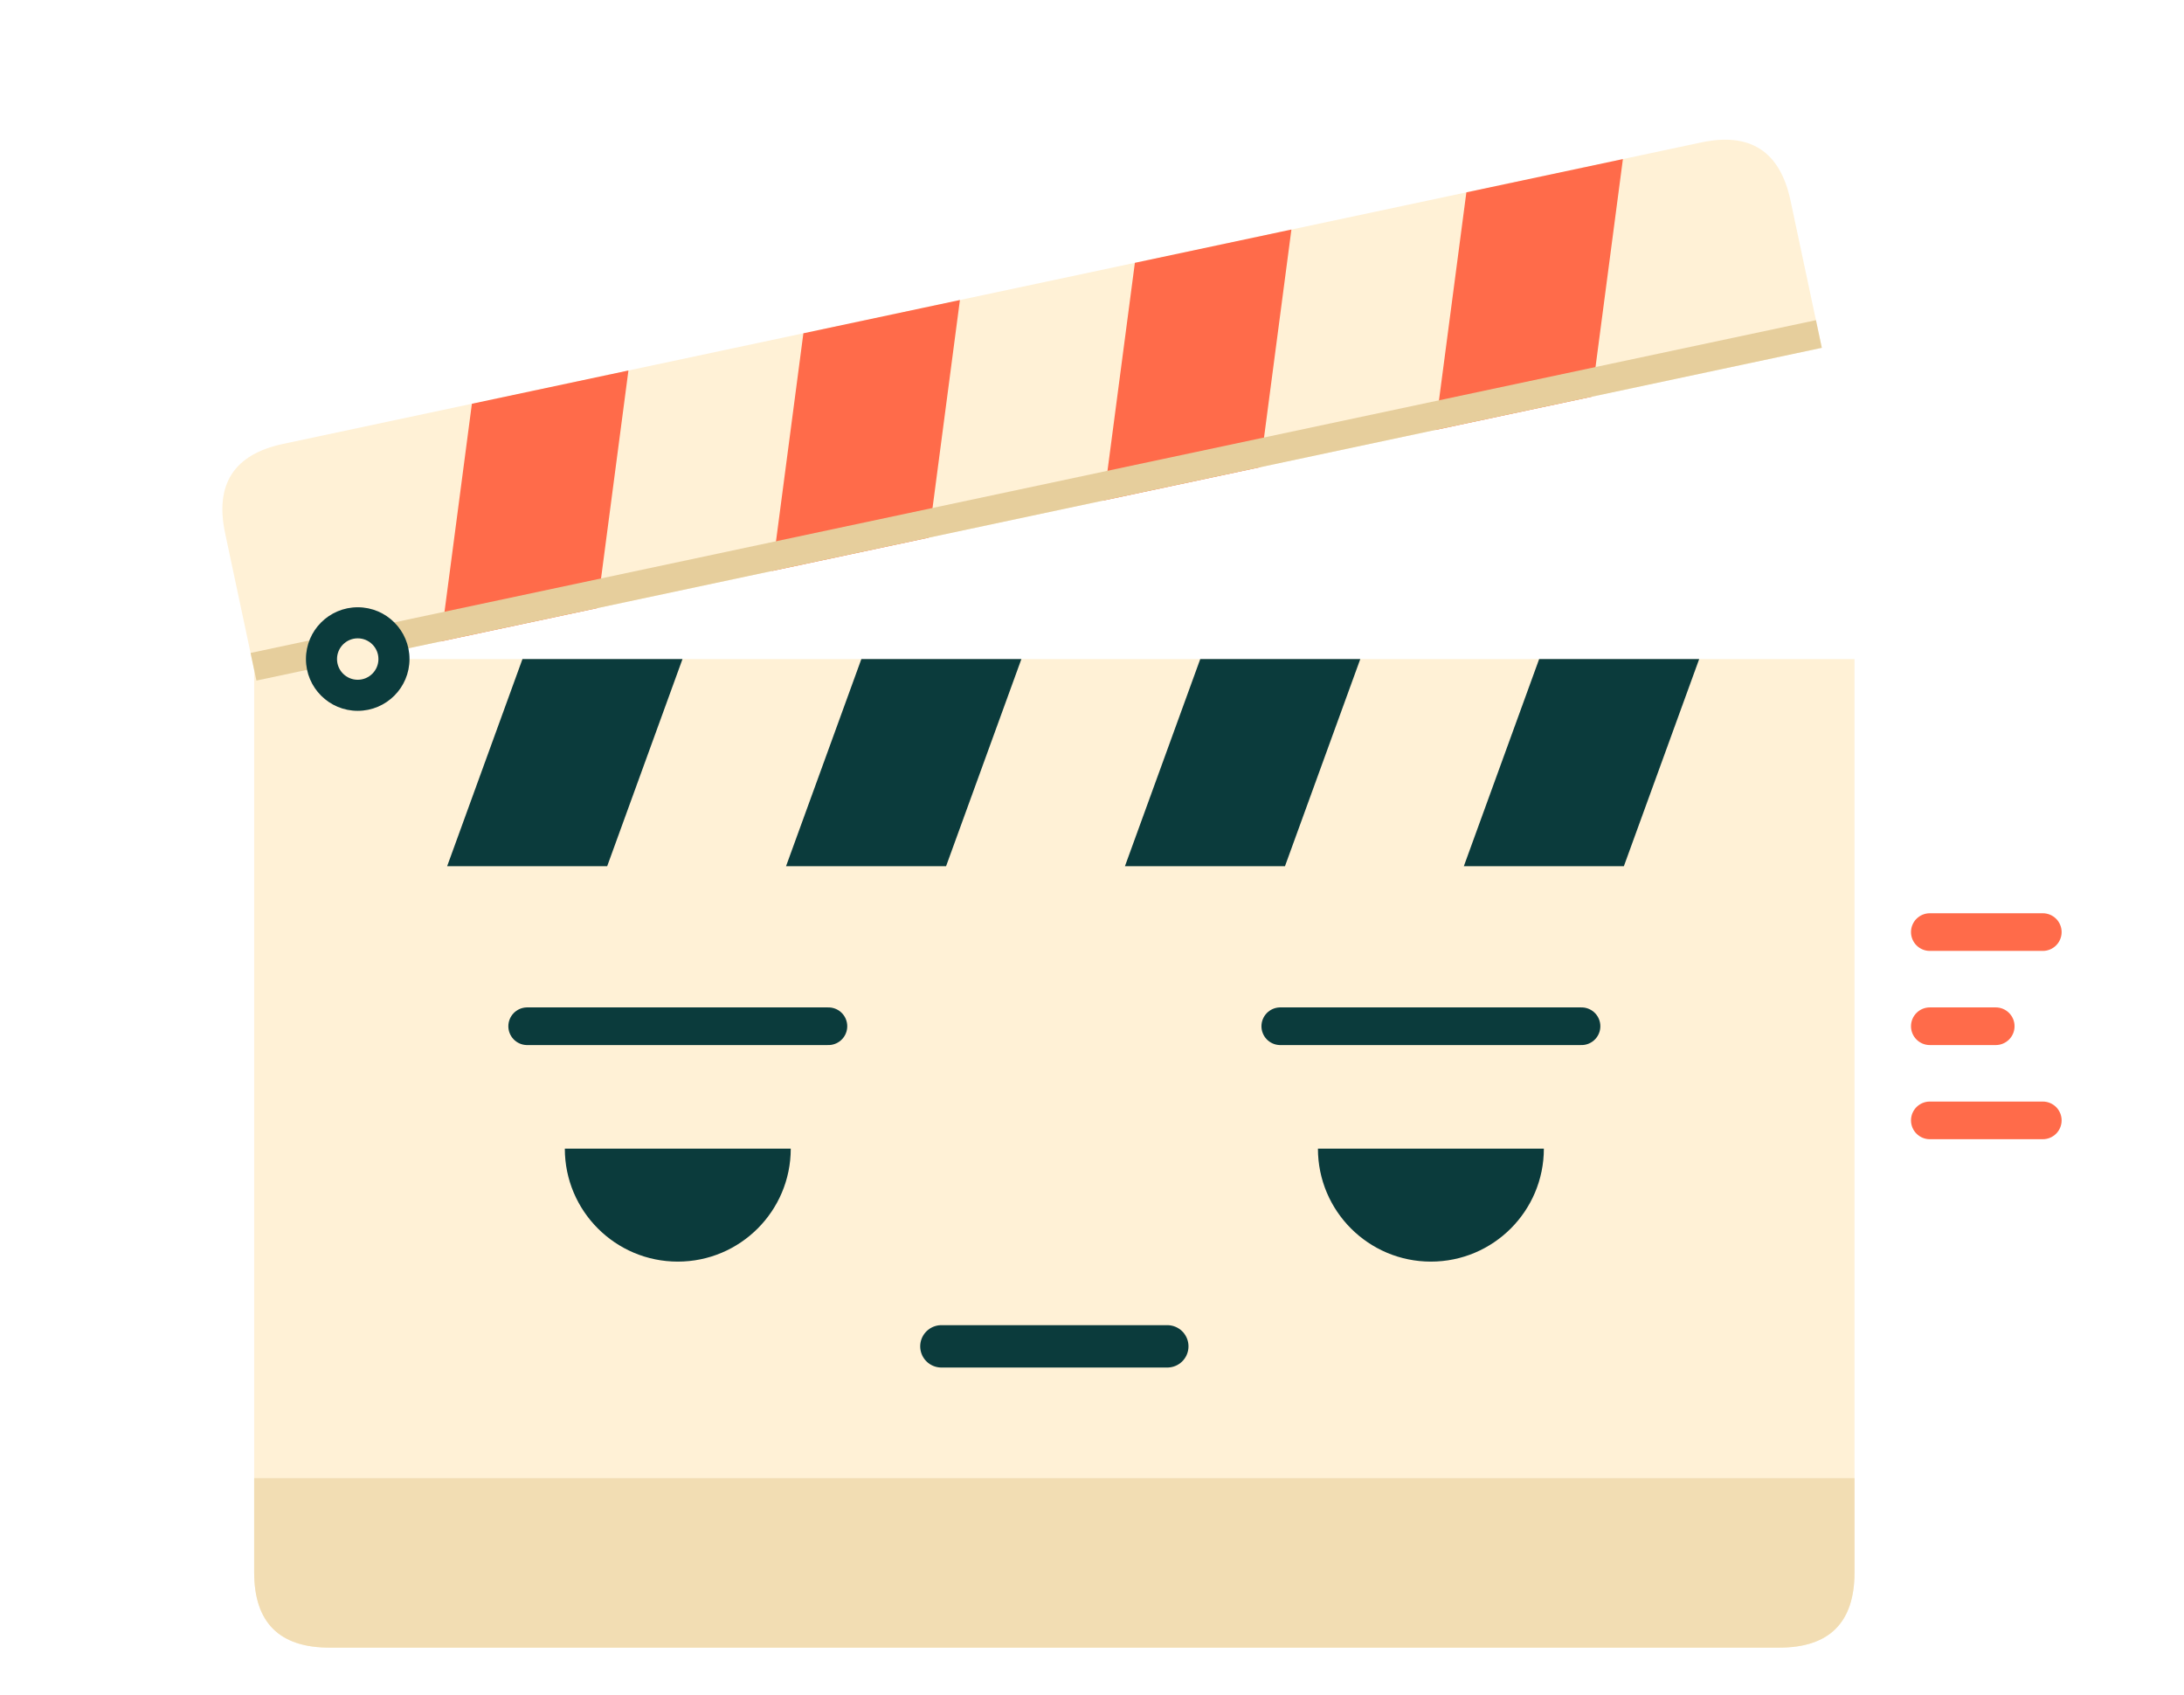
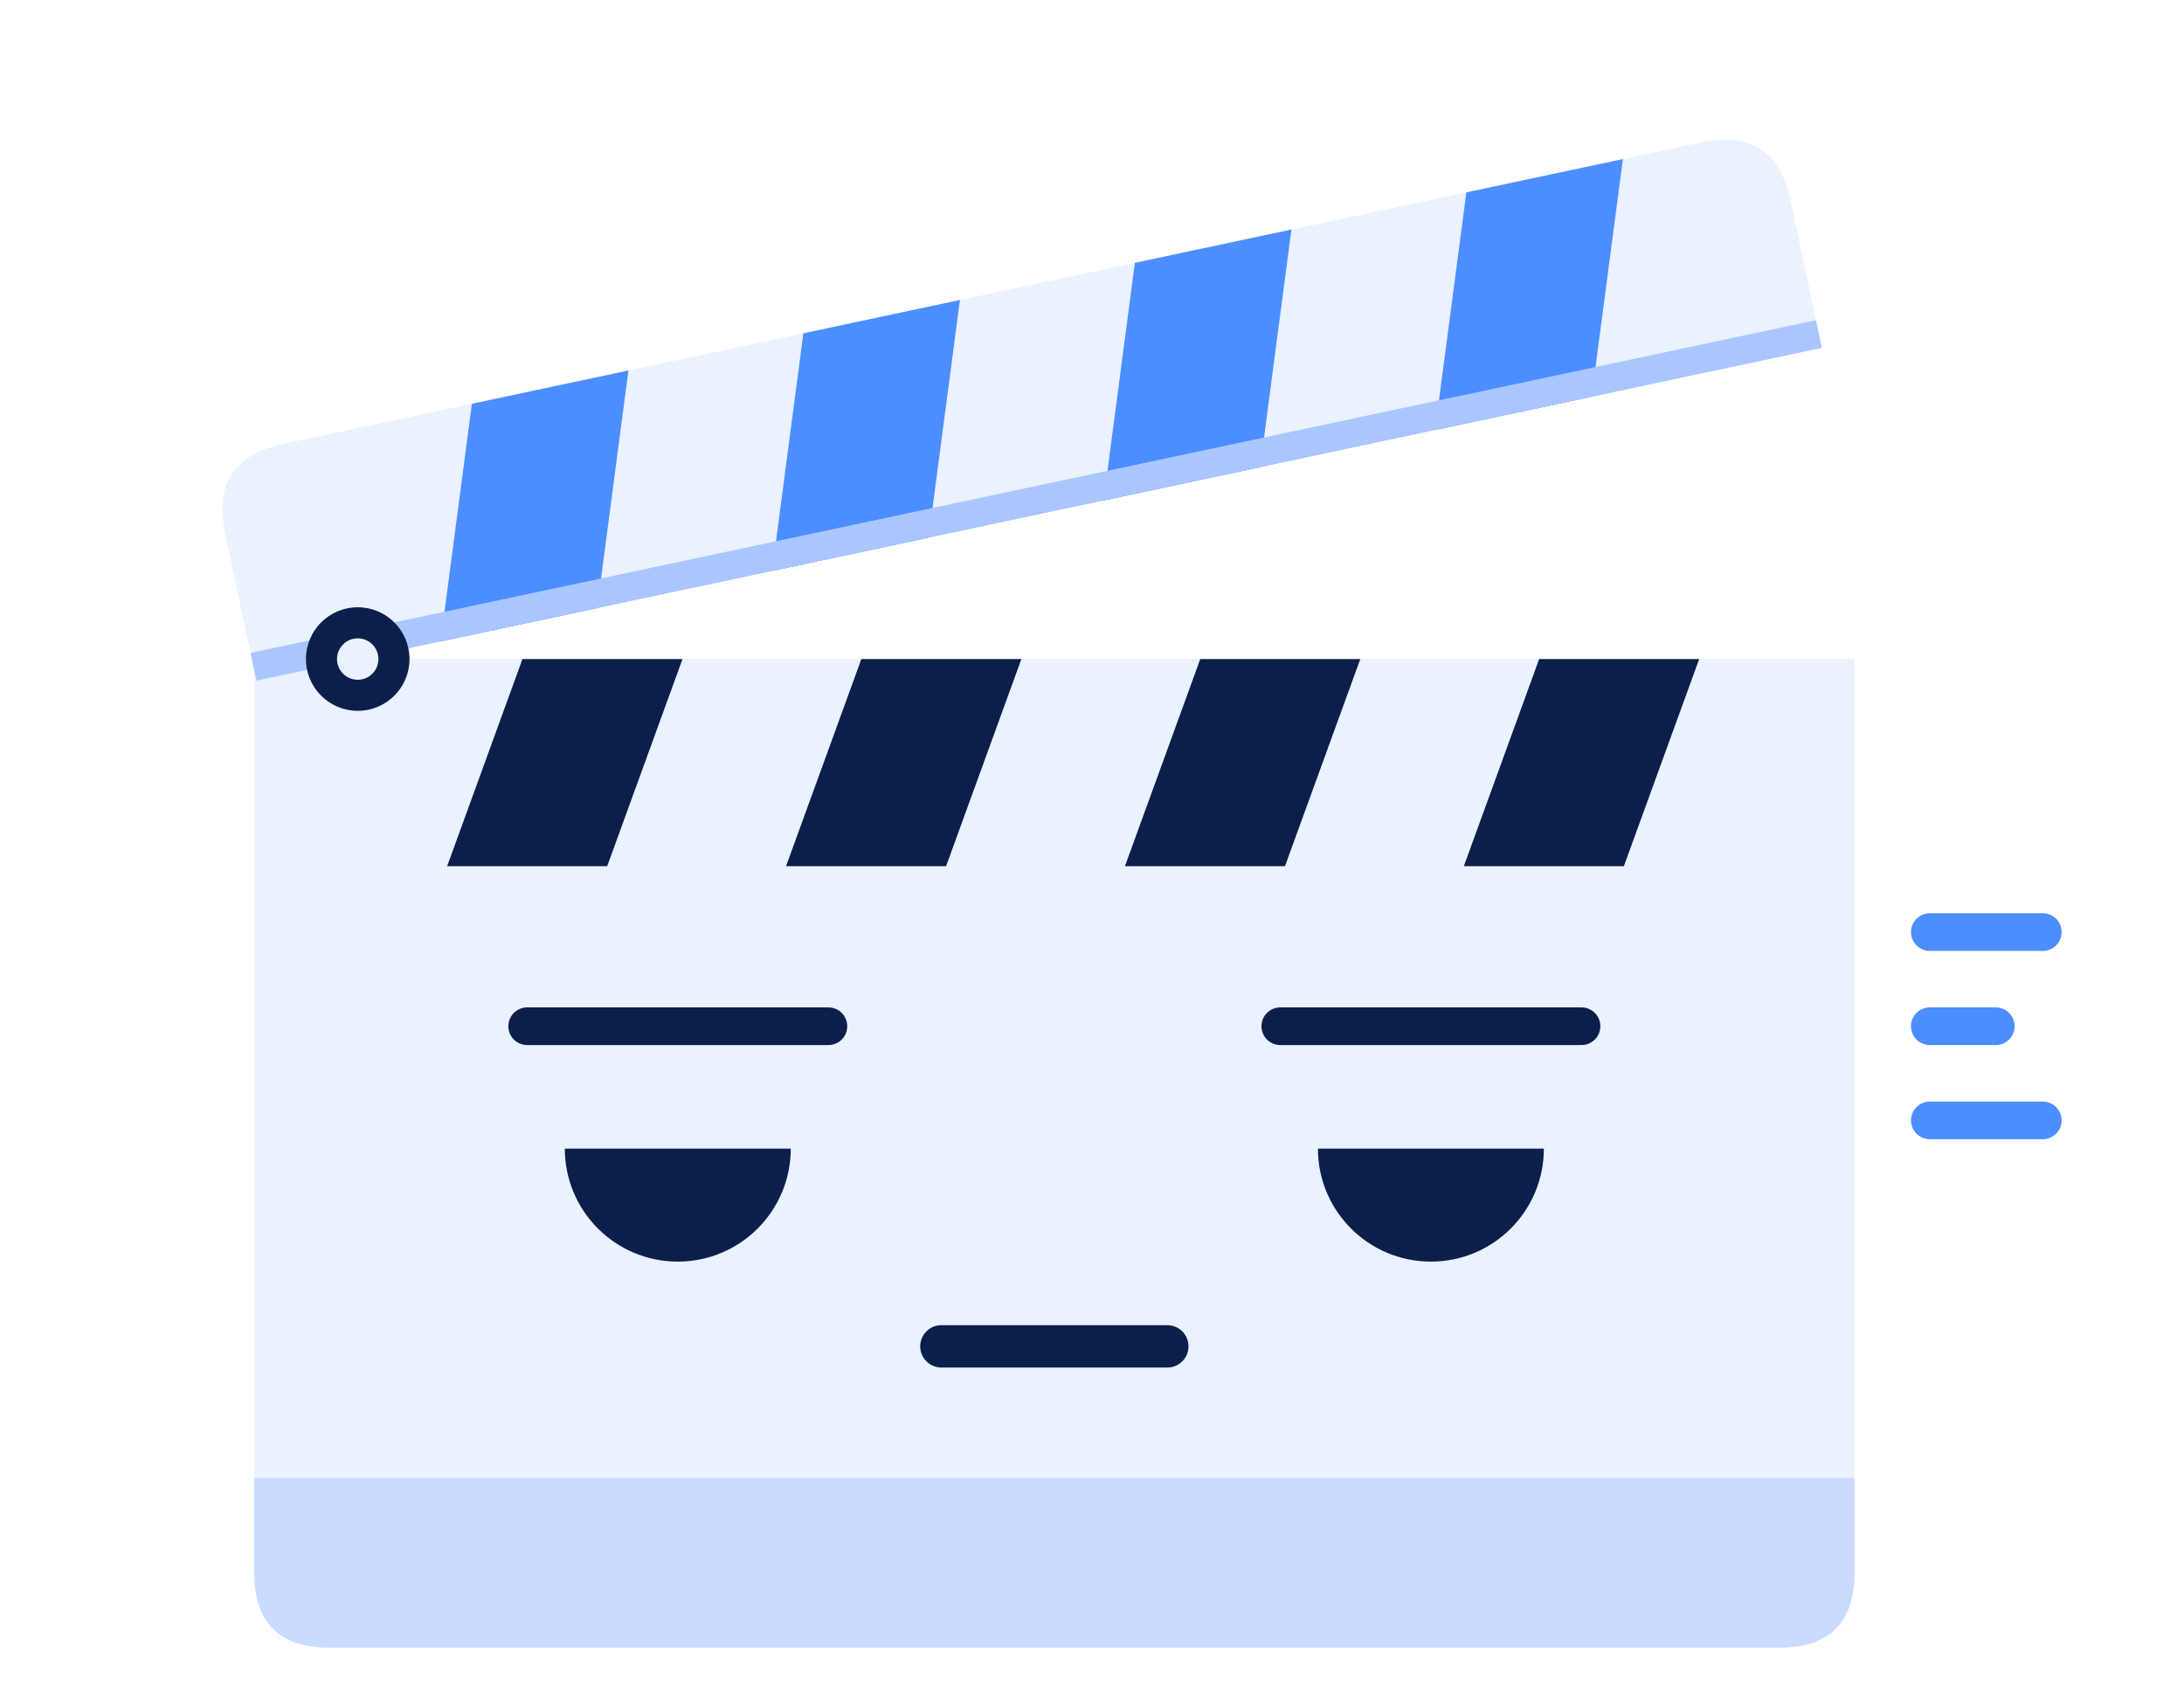
<svg xmlns="http://www.w3.org/2000/svg" width="232" height="180" viewBox="78 15 232 180">
  <defs>
    <clipPath id="cl">
      <path d="M105 85 V69 Q105 61 113 61 H267 Q275 61 275 69 V85 Z" />
    </clipPath>
    <clipPath id="bc">
      <path d="M105 85 H275 V182 Q275 190 267 190 H113 Q105 190 105 182 Z" />
    </clipPath>
  </defs>
-   <path d="M105 85 H275 V182 Q275 190 267 190 H113 Q105 190 105 182 Z" fill="#FFF1D6" />
+   <path d="M105 85 H275 V182 Q275 190 267 190 H113 Q105 190 105 182 Z" fill="#EAF1FF" />
  <g clip-path="url(#bc)">
-     <rect x="105" y="172" width="170" height="18" fill="#F2DDB3" />
+     <rect x="105" y="172" width="170" height="18" fill="#C9DBFF" />
  </g>
-   <polygon points="133.5,85 150.5,85 142.5,107 125.5,107" fill="#0B3B3C" />
-   <polygon points="169.5,85 186.5,85 178.5,107 161.5,107" fill="#0B3B3C" />
-   <polygon points="205.5,85 222.5,85 214.5,107 197.5,107" fill="#0B3B3C" />
-   <polygon points="241.5,85 258.5,85 250.5,107 233.5,107" fill="#0B3B3C" />
+   <polygon points="133.5,85 150.5,85 142.5,107 125.5,107" fill="#0B1F4A" />
+   <polygon points="169.5,85 186.5,85 178.5,107 161.5,107" fill="#0B1F4A" />
+   <polygon points="205.5,85 222.5,85 214.5,107 197.5,107" fill="#0B1F4A" />
+   <polygon points="241.5,85 258.5,85 250.5,107 233.5,107" fill="#0B1F4A" />
  <g transform="rotate(-12 116 85)">
-     <path d="M105 85 V69 Q105 61 113 61 H267 Q275 61 275 69 V85 Z" fill="#FFF1D6" />
+     <path d="M105 85 V69 Q105 61 113 61 H267 Q275 61 275 69 V85 Z" fill="#EAF1FF" />
    <g clip-path="url(#cl)">
-       <polygon points="133.5,61 150.5,61 142,85 125,85" fill="#FF6B4A" />
-       <polygon points="169.5,61 186.5,61 178,85 161,85" fill="#FF6B4A" />
-       <polygon points="205.5,61 222.5,61 214,85 197,85" fill="#FF6B4A" />
-       <polygon points="241.5,61 258.5,61 250,85 233,85" fill="#FF6B4A" />
-       <rect x="105" y="82" width="170" height="3" fill="#E6CE9C" />
+       <polygon points="133.5,61 150.5,61 142,85 125,85" fill="#4C8DFF" />
+       <polygon points="169.5,61 186.5,61 178,85 161,85" fill="#4C8DFF" />
+       <polygon points="205.5,61 222.5,61 214,85 197,85" fill="#4C8DFF" />
+       <polygon points="241.5,61 258.5,61 250,85 233,85" fill="#4C8DFF" />
+       <rect x="105" y="82" width="170" height="3" fill="#A9C6FF" />
    </g>
  </g>
-   <circle cx="116" cy="85" r="5.5" fill="#0B3B3C" />
-   <circle cx="116" cy="85" r="2.2" fill="#FFF1D6" />
-   <path d="M138 137 H162 A12 12 0 0 1 138 137 Z" fill="#0B3B3C" />
-   <path d="M218 137 H242 A12 12 0 0 1 218 137 Z" fill="#0B3B3C" />
-   <path d="M134 124 H166 M214 124 H246" fill="none" stroke="#0B3B3C" stroke-width="4" stroke-linecap="round" />
-   <path d="M178 158 H202" fill="none" stroke="#0B3B3C" stroke-width="4.5" stroke-linecap="round" />
-   <rect x="281" y="112" width="16" height="4" rx="2" fill="#FF6B4A" />
-   <rect x="281" y="122" width="11" height="4" rx="2" fill="#FF6B4A" />
-   <rect x="281" y="132" width="16" height="4" rx="2" fill="#FF6B4A" />
+   <circle cx="116" cy="85" r="5.5" fill="#0B1F4A" />
+   <circle cx="116" cy="85" r="2.2" fill="#EAF1FF" />
+   <path d="M138 137 H162 A12 12 0 0 1 138 137 Z" fill="#0B1F4A" />
+   <path d="M218 137 H242 A12 12 0 0 1 218 137 Z" fill="#0B1F4A" />
+   <path d="M134 124 H166 M214 124 H246" fill="none" stroke="#0B1F4A" stroke-width="4" stroke-linecap="round" />
+   <path d="M178 158 H202" fill="none" stroke="#0B1F4A" stroke-width="4.5" stroke-linecap="round" />
+   <rect x="281" y="112" width="16" height="4" rx="2" fill="#4C8DFF" />
+   <rect x="281" y="122" width="11" height="4" rx="2" fill="#4C8DFF" />
+   <rect x="281" y="132" width="16" height="4" rx="2" fill="#4C8DFF" />
</svg>
